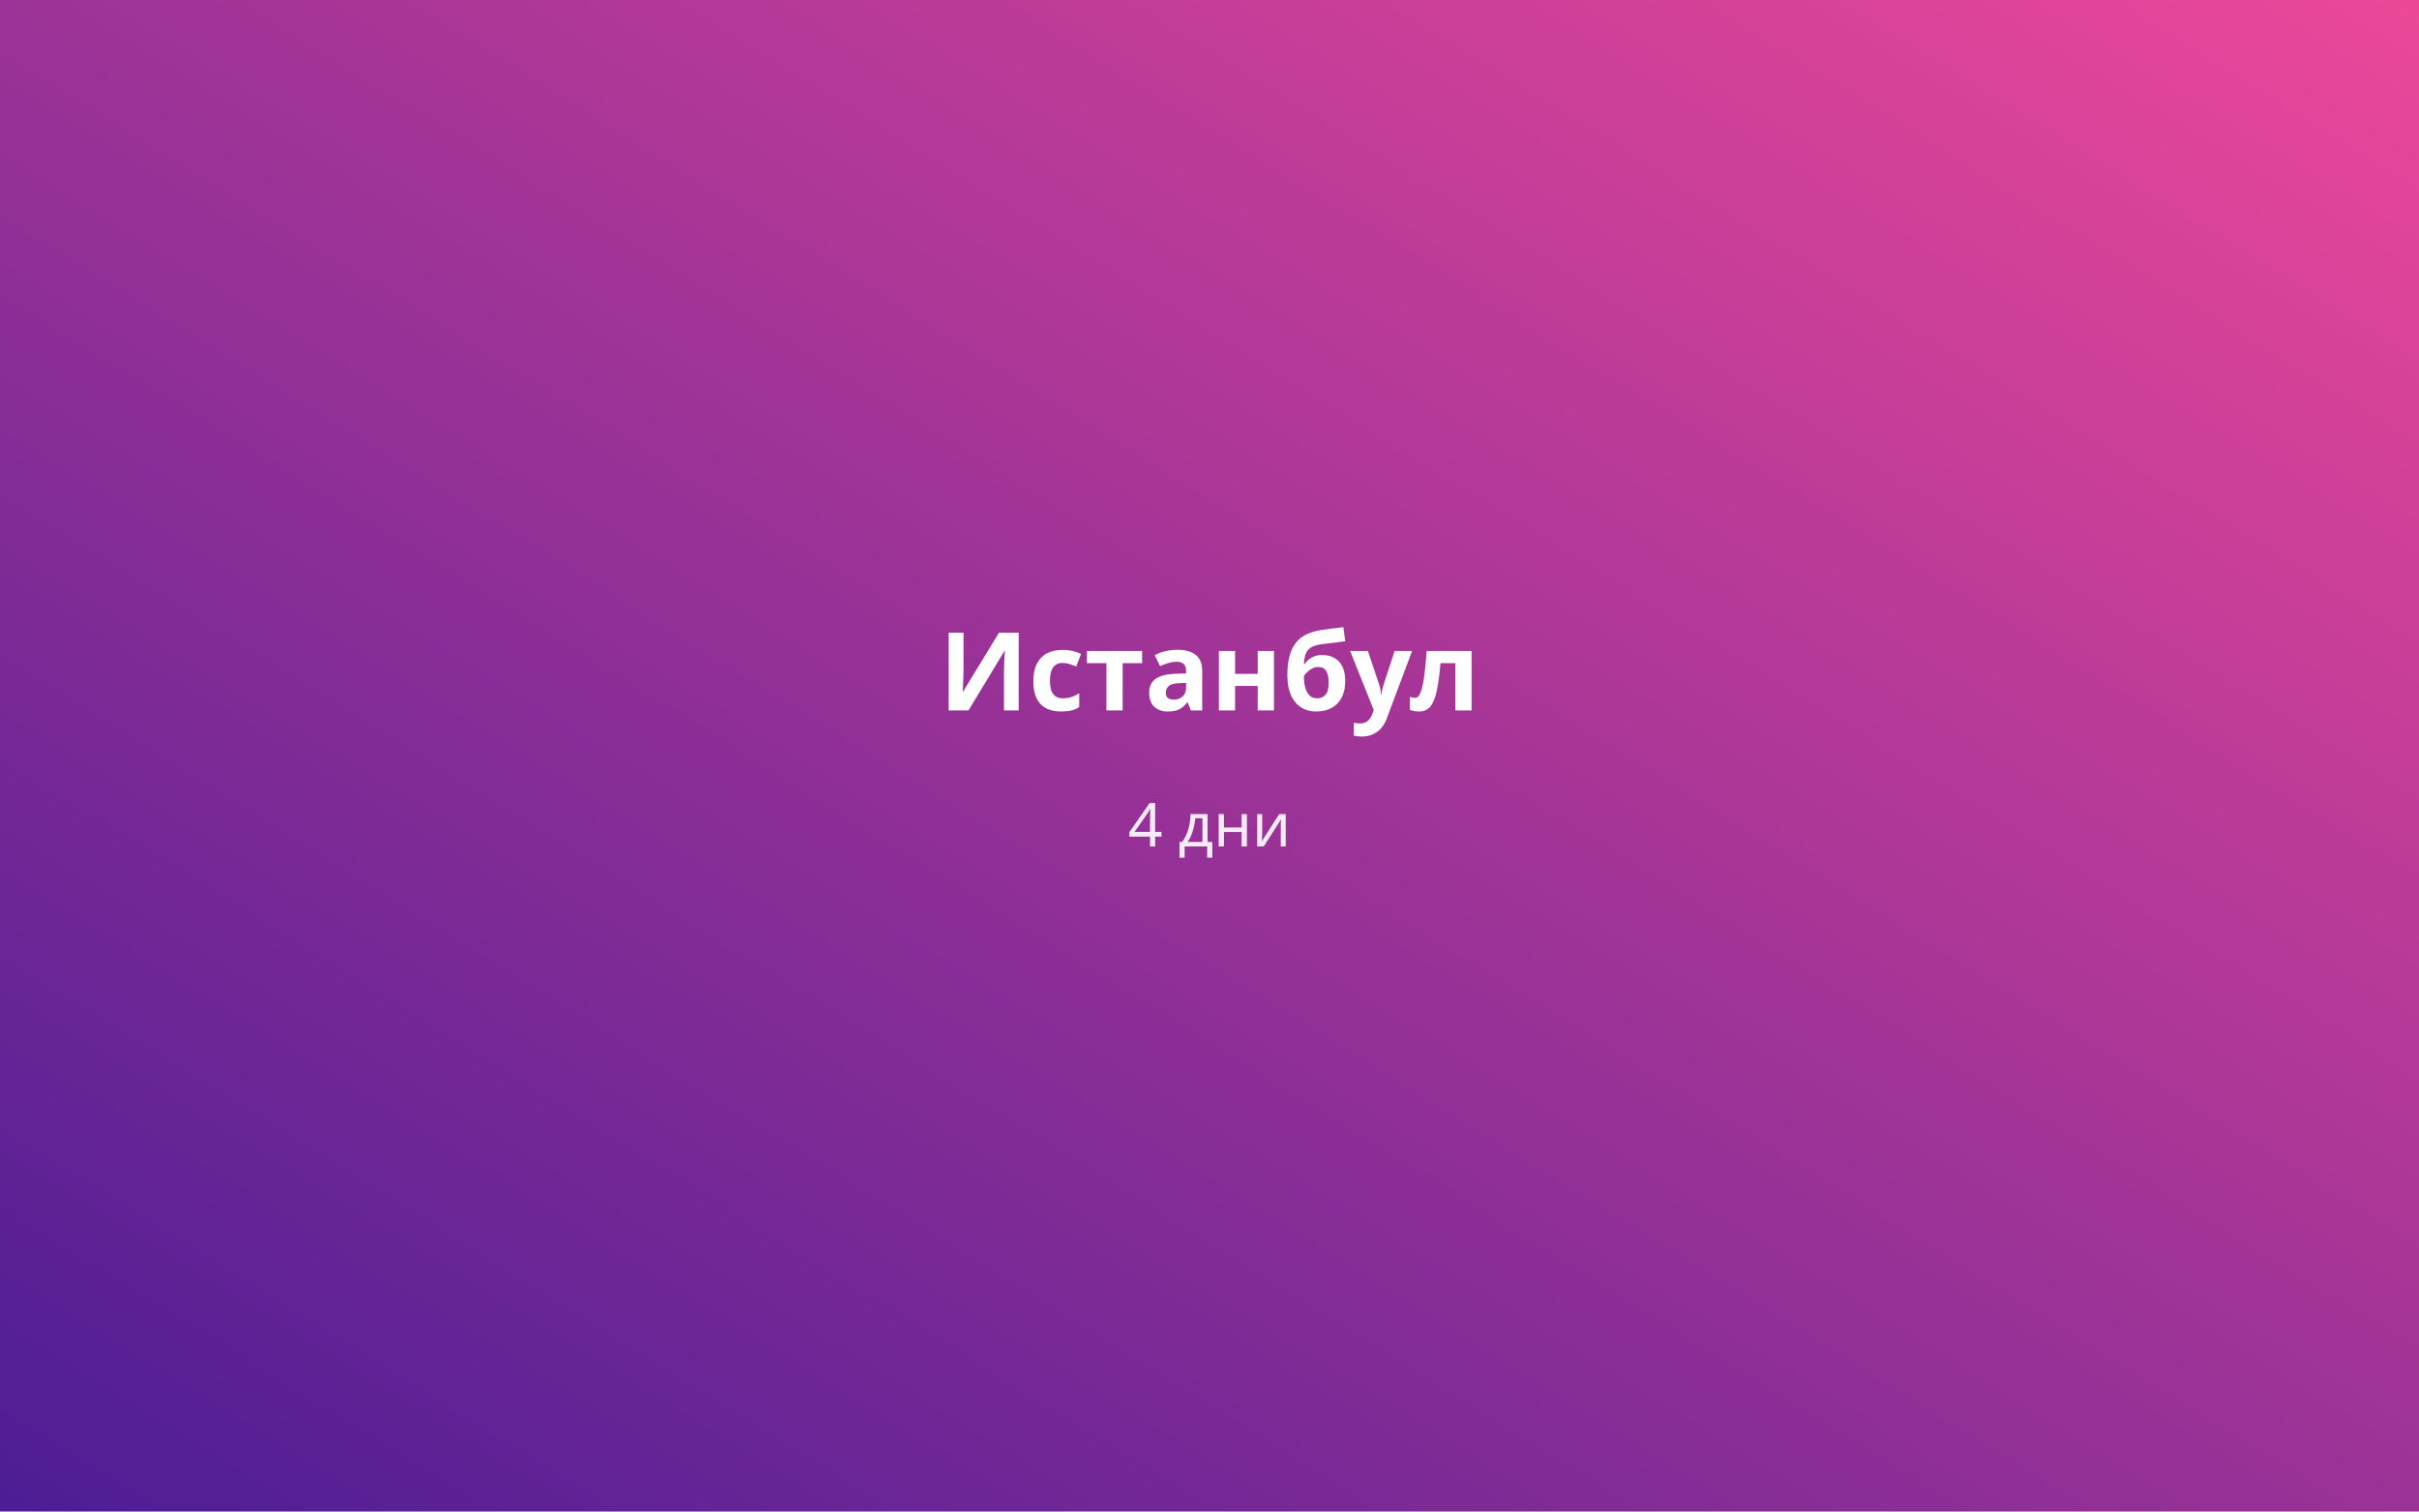
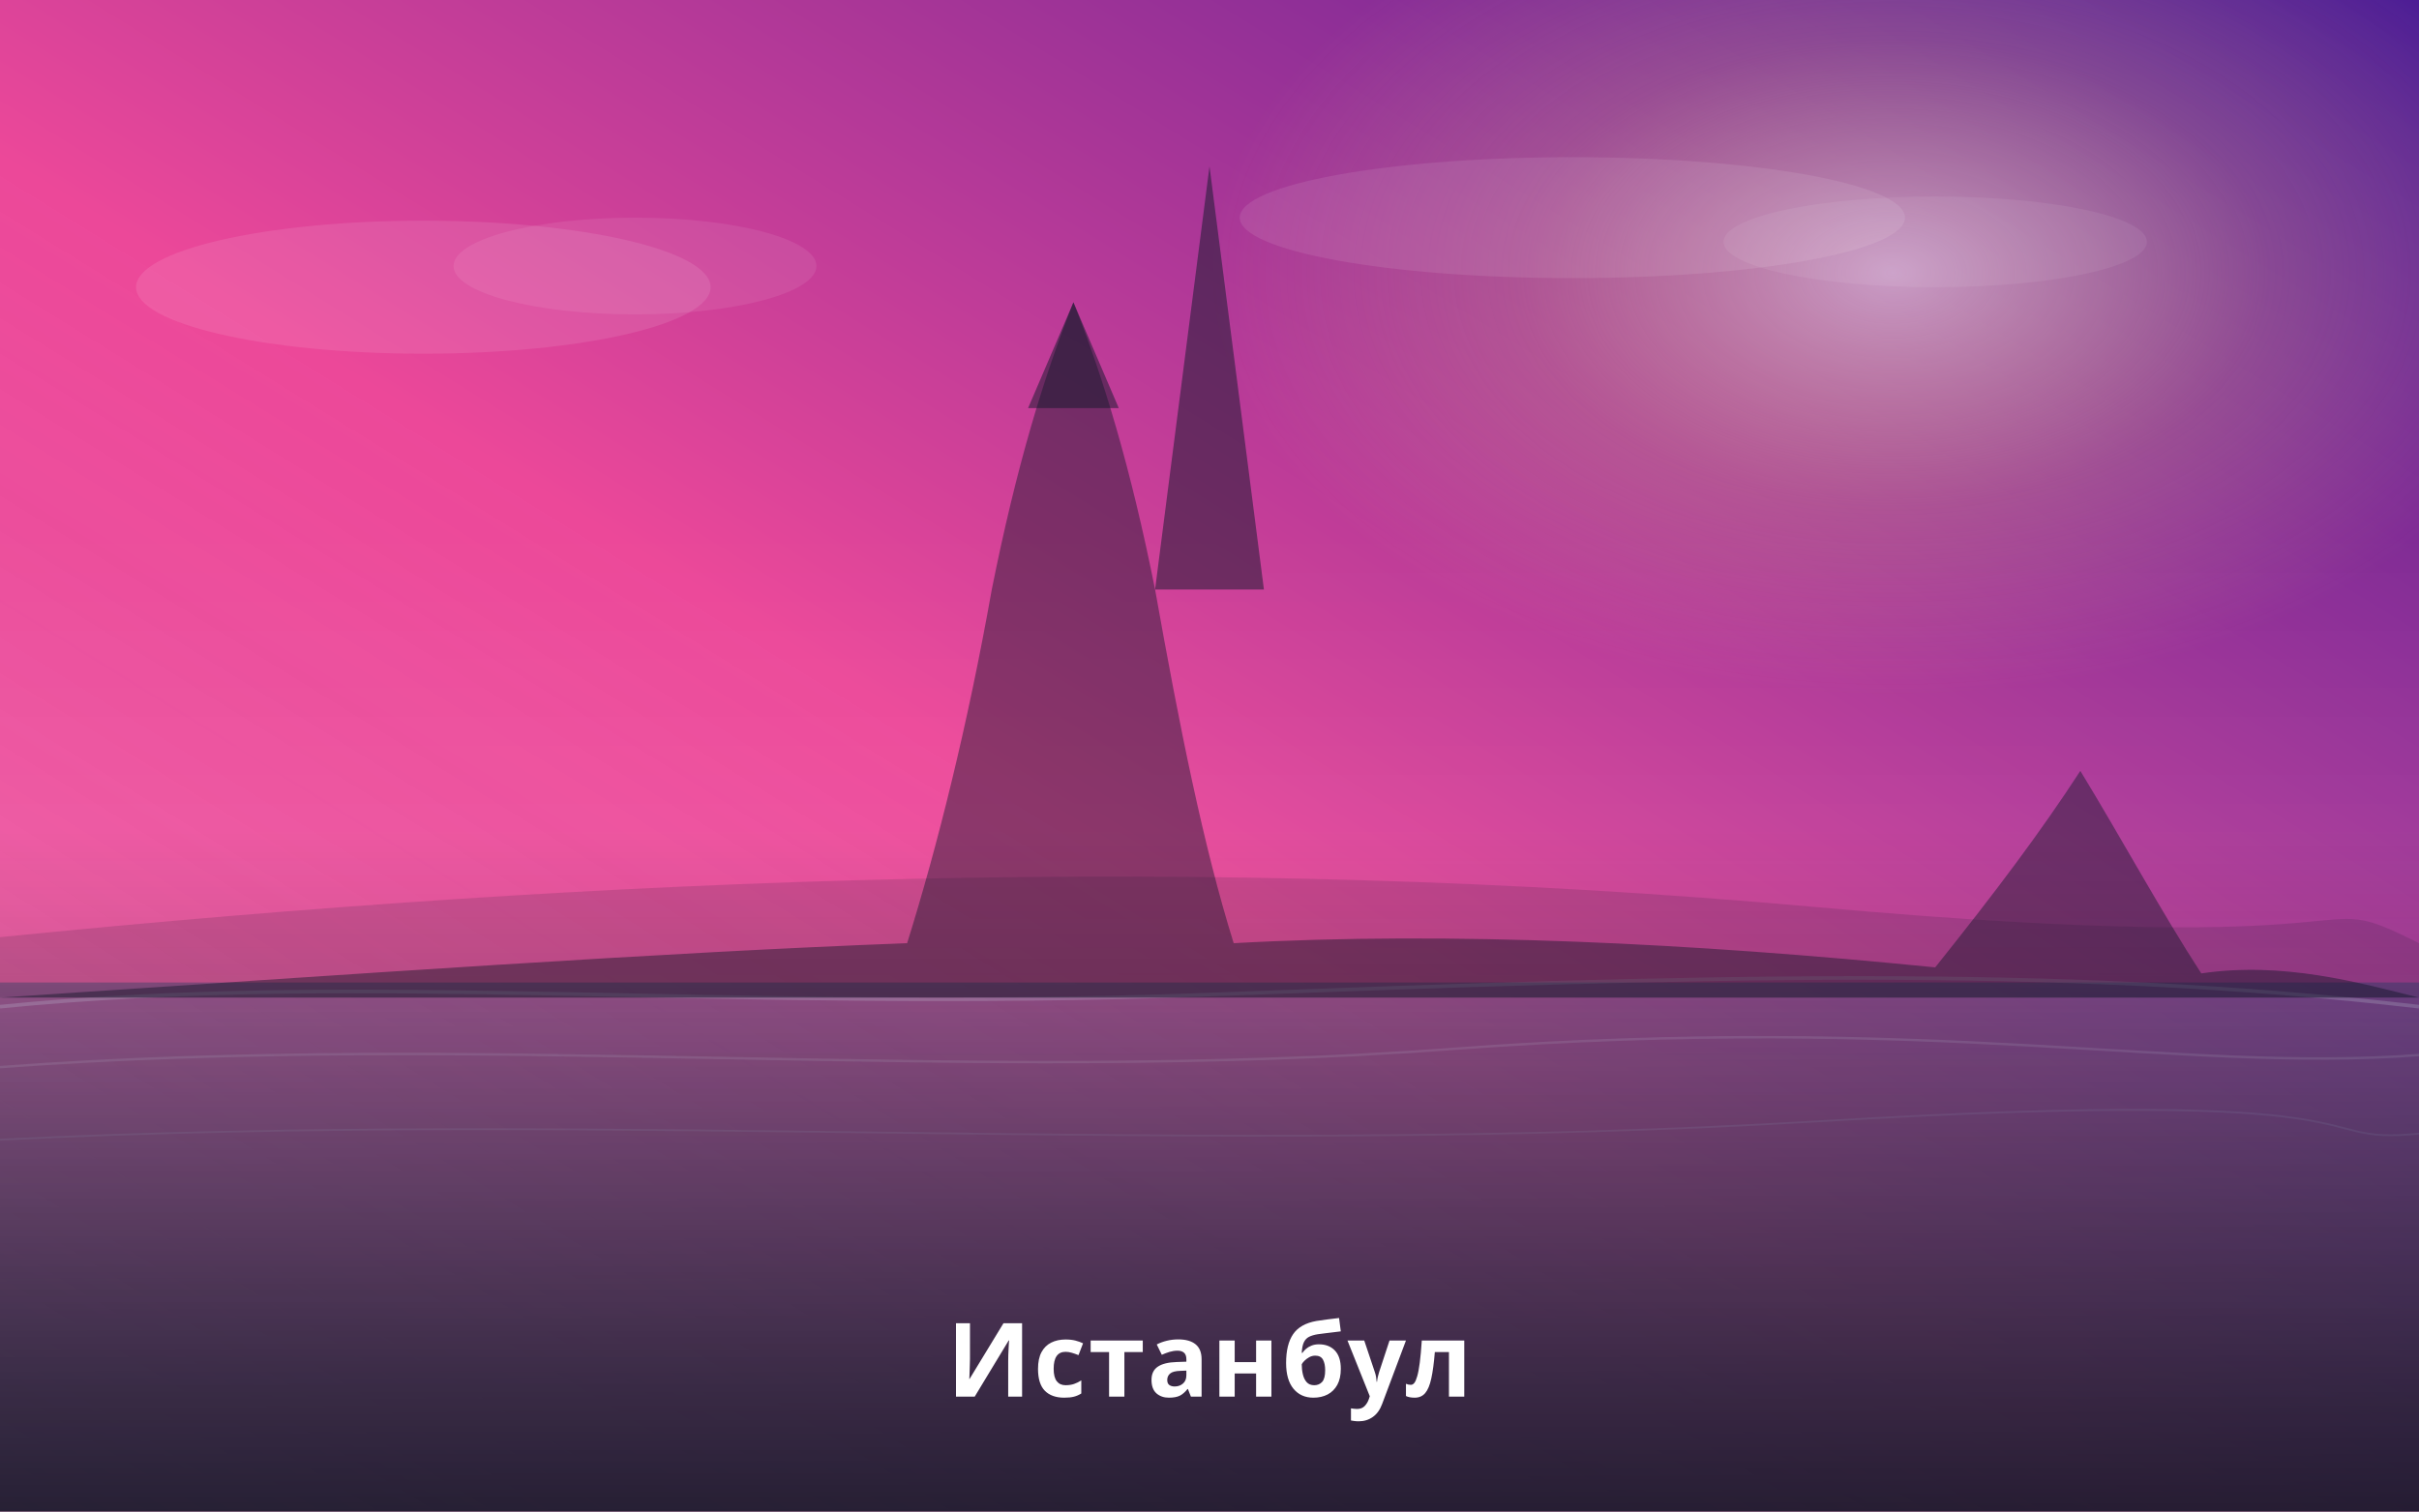
<svg xmlns="http://www.w3.org/2000/svg" viewBox="0 0 800 500" role="img" aria-label="Истанбул">
  <defs>
-     <linearGradient id="bg" x1="1" y1="0" x2="0" y2="1">
-       <stop offset="0%" stop-color="#ec4899" />
-       <stop offset="100%" stop-color="#4c1d95" />
+     <linearGradient id="sky" x1="1" y1="0" x2="0" y2="1">
+       <stop offset="0%" stop-color="#4c1d95" />
+       <stop offset="55%" stop-color="#ec4899" />
+       <stop offset="100%" stop-color="#ec4899" stop-opacity="0.85" />
    </linearGradient>
+     <linearGradient id="haze" x1="0" y1="0.35" x2="0" y2="1">
+       <stop offset="0%" stop-color="#ffffff" stop-opacity="0" />
+       <stop offset="45%" stop-color="#ffffff" stop-opacity="0.06" />
+       <stop offset="100%" stop-color="#0f172a" stop-opacity="0.22" />
+     </linearGradient>
+     <linearGradient id="sea" x1="0" y1="0" x2="0" y2="1">
+       <stop offset="0%" stop-color="#0c4a6e" stop-opacity="0.35" />
+       <stop offset="100%" stop-color="#082f49" stop-opacity="0.65" />
+     </linearGradient>
+     <linearGradient id="sand" x1="0" y1="0" x2="0" y2="1">
+       <stop offset="0%" stop-color="#fef3c7" stop-opacity="0.25" />
+       <stop offset="100%" stop-color="#d97706" stop-opacity="0.15" />
+     </linearGradient>
+     <linearGradient id="scrim" x1="0" y1="0.55" x2="0" y2="1">
+       <stop offset="0%" stop-color="#000000" stop-opacity="0" />
+       <stop offset="100%" stop-color="#000000" stop-opacity="0.45" />
+     </linearGradient>
+     <radialGradient id="sun" cx="0.78" cy="0.18" r="0.28">
+       <stop offset="0%" stop-color="#fff7ed" stop-opacity="0.55" />
+       <stop offset="55%" stop-color="#fde68a" stop-opacity="0.18" />
+       <stop offset="100%" stop-color="#fde68a" stop-opacity="0" />
+     </radialGradient>
  </defs>
-   <rect width="800" height="500" fill="url(#bg)" />
-   <text x="400" y="235" text-anchor="middle" fill="#ffffff" font-family="system-ui,sans-serif" font-size="36" font-weight="700">Истанбул</text>
-   <text x="400" y="280" text-anchor="middle" fill="#ffffff" opacity="0.9" font-family="system-ui,sans-serif" font-size="20">4 дни</text>
+   <rect width="800" height="500" fill="url(#sky)" />
+   <rect width="800" height="500" fill="url(#sun)" />
+   <rect width="800" height="500" fill="url(#haze)" />
+   <ellipse cx="140" cy="95" rx="95" ry="22" fill="#ffffff" opacity="0.1" />
+   <ellipse cx="210" cy="88" rx="60" ry="16" fill="#ffffff" opacity="0.08" />
+   <ellipse cx="520" cy="72" rx="110" ry="20" fill="#ffffff" opacity="0.09" />
+   <ellipse cx="640" cy="80" rx="70" ry="15" fill="#ffffff" opacity="0.07" />
+   <rect x="0" y="325" width="800" height="175" fill="url(#sea)" />
+   <path d="M0 333 C120 321 240 335 400 329 S680 319 800 333" stroke="#e0f2fe" stroke-width="1.2" fill="none" opacity="0.22" />
+   <path d="M0 353 C160 341 320 359 480 347 S720 355 800 349" stroke="#e0f2fe" stroke-width="0.8" fill="none" opacity="0.14" />
+   <path d="M0 377 C200 367 400 383 600 371 S760 379 800 375" stroke="#bae6fd" stroke-width="0.6" fill="none" opacity="0.1" />
+   <path d="M0 310 C200 290 400 282 600 300 S760 292 800 312 L800 330 L0 330 Z" fill="#0f172a" opacity="0.14" />
+   <path d="M0 330 C120 322 220 315 300 312 C310 280 320 240 328 195 C336 155 345 125 355 100 C365 125 374 155 382 195 C390 240 398 280 408 312 C480 308 560 312 640 320 C660 295 675 275 688 255 C702 278 715 302 728 322 C755 318 780 325 800 330 L800 330 Z" fill="#0f172a" opacity="0.44" />
+   <path d="M355 100 L340 135 L370 135 Z M382 195 L400 55 L418 195 Z" fill="#0f172a" opacity="0.5" />
+   <rect width="800" height="500" fill="url(#scrim)" />
+   <text x="400" y="462" text-anchor="middle" fill="#ffffff" font-family="system-ui,sans-serif" font-size="34" font-weight="600" letter-spacing="0.02em">Истанбул</text>
</svg>
